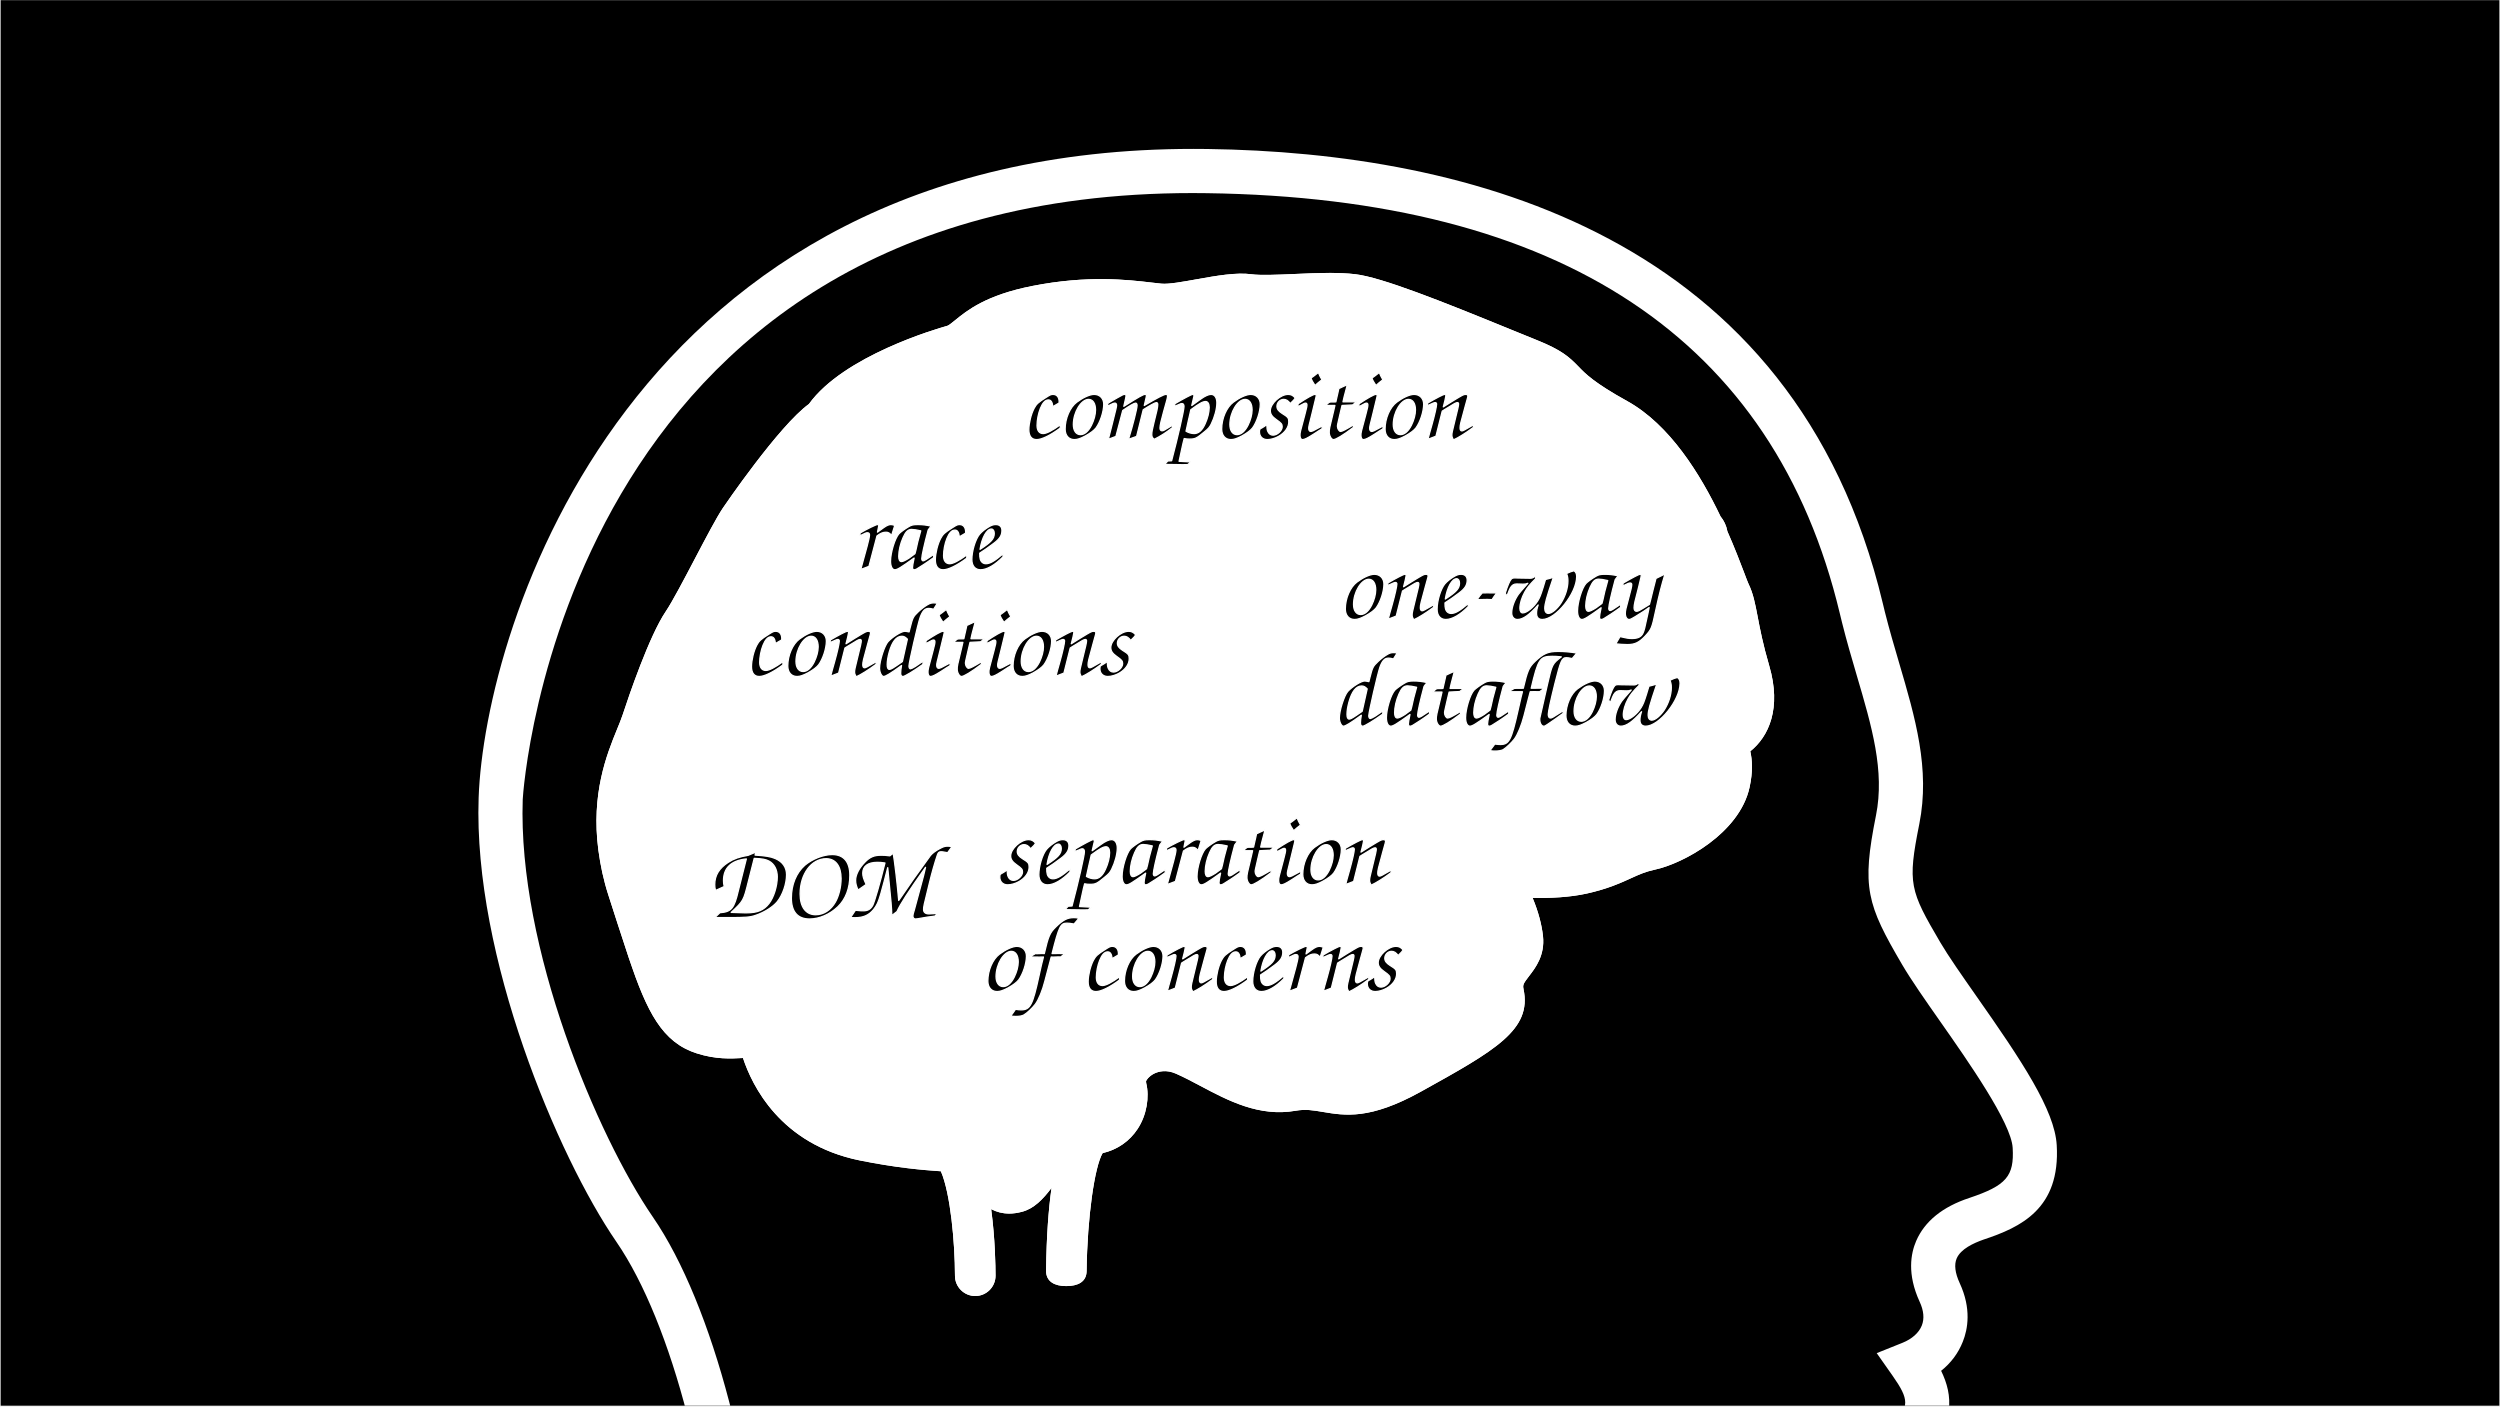
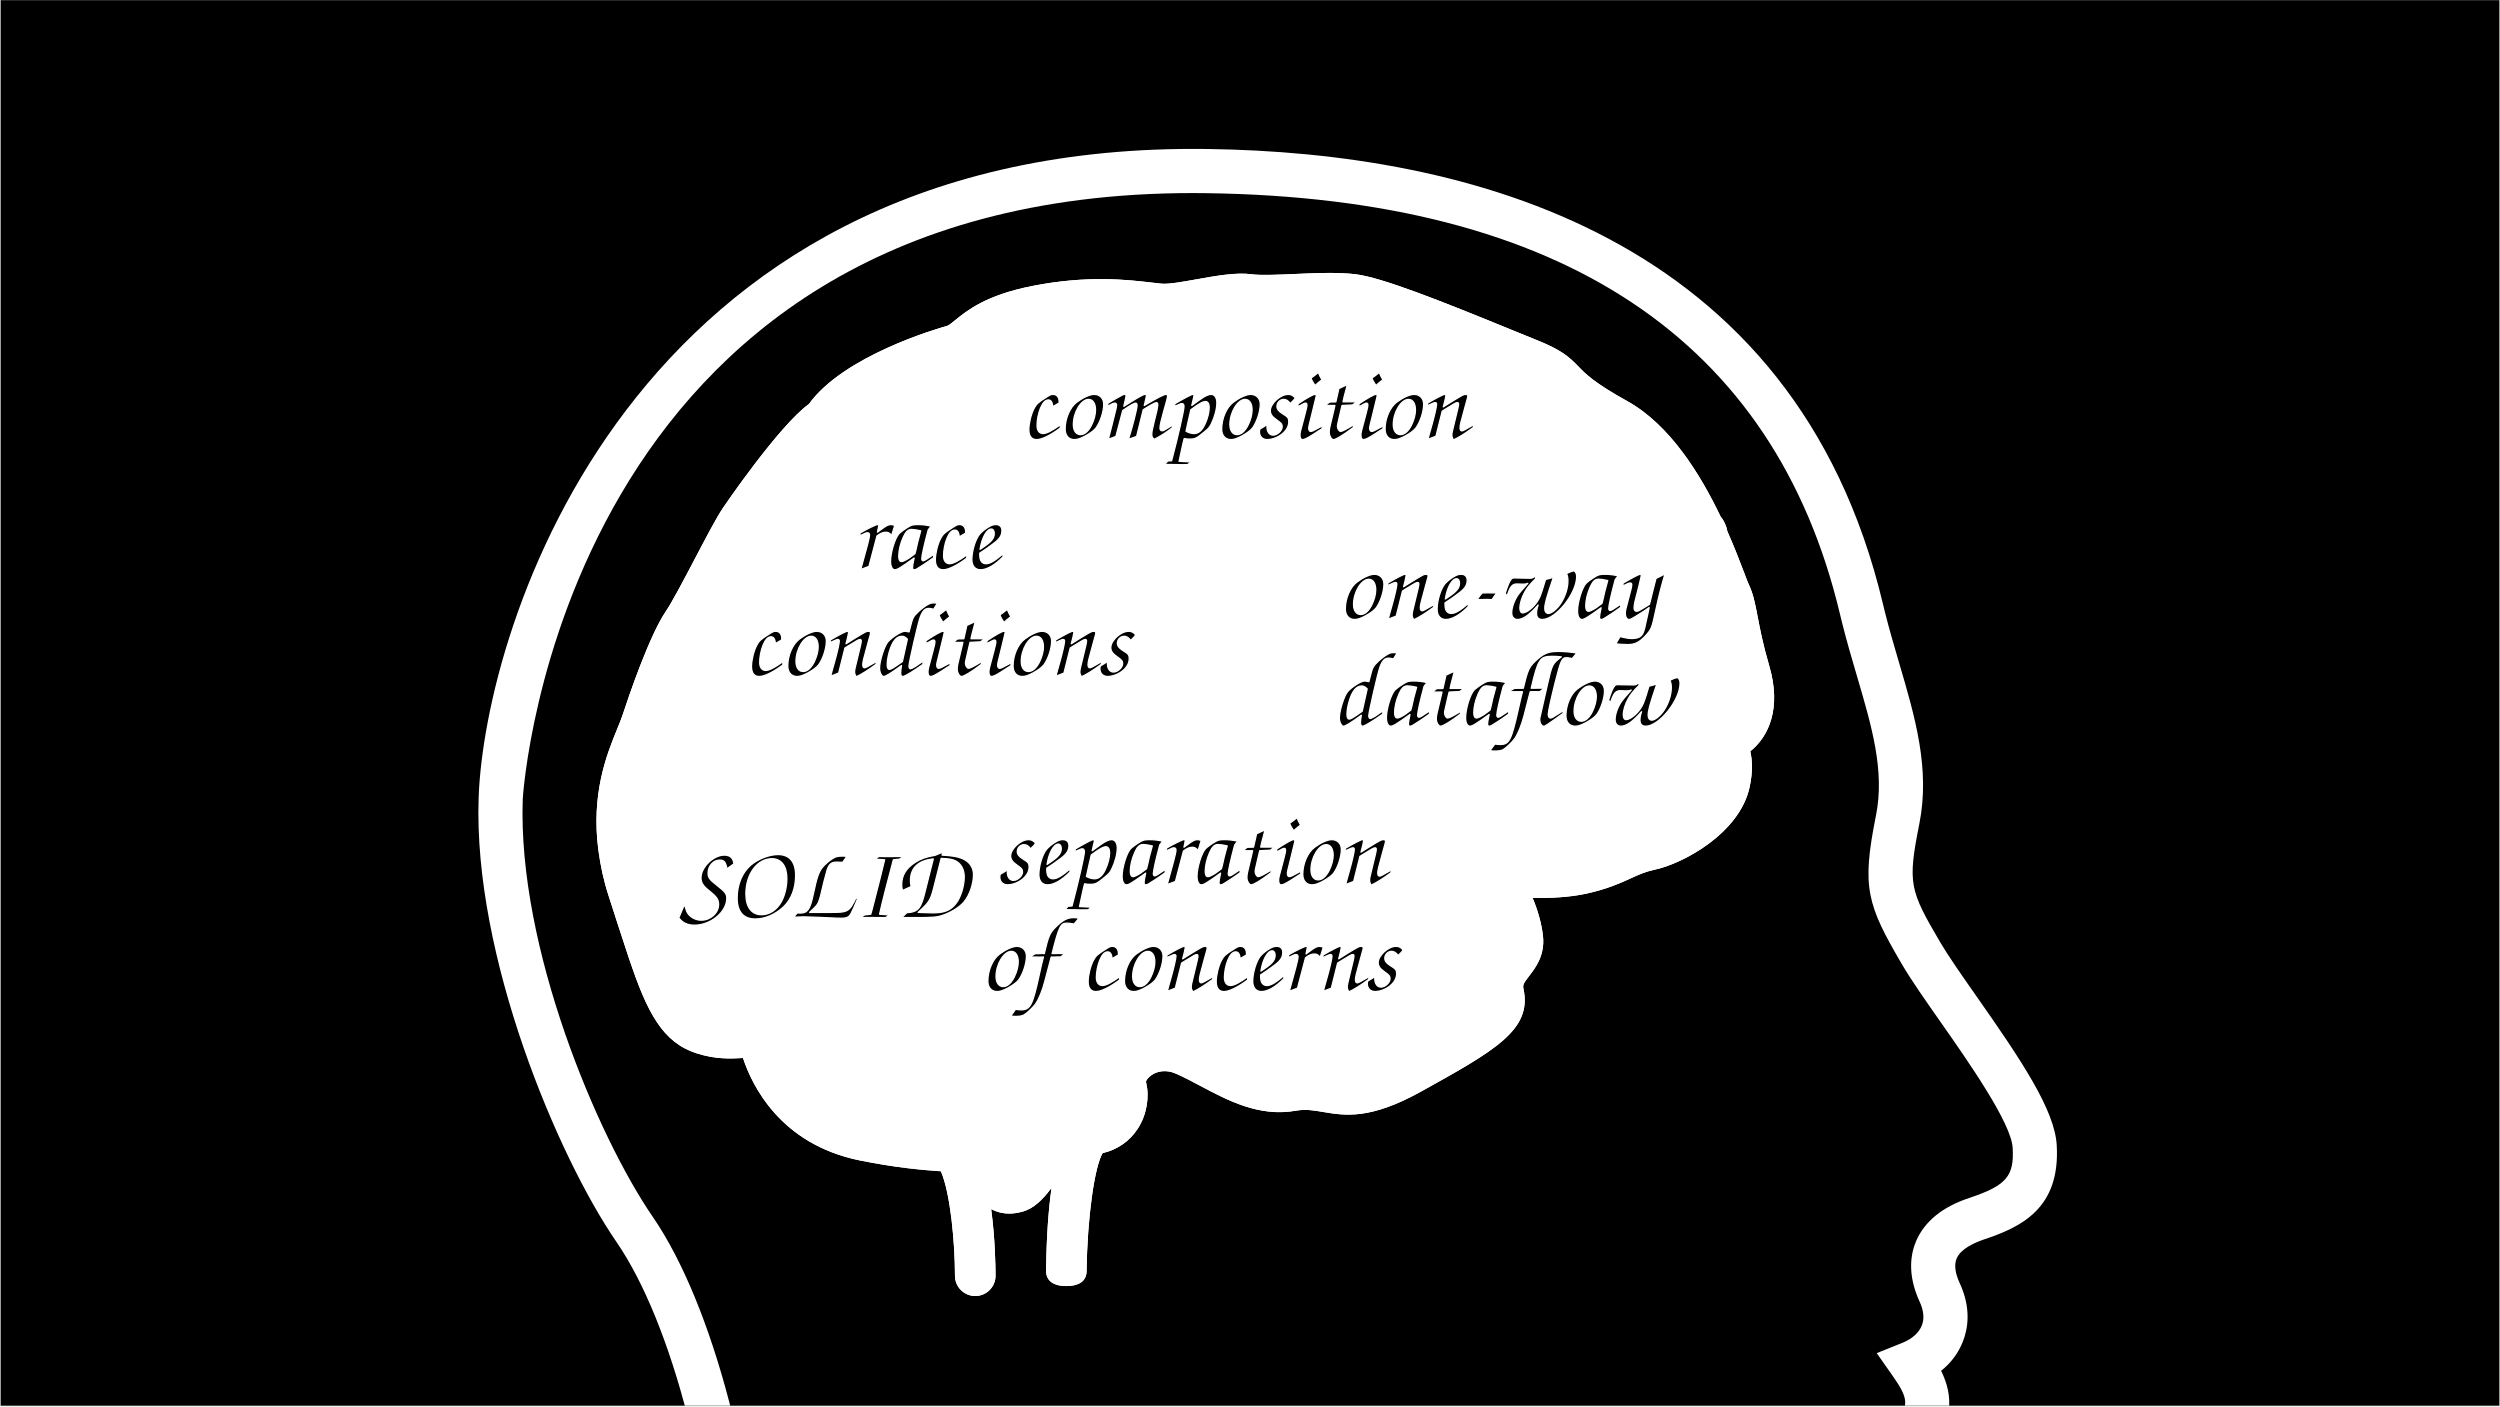
<svg xmlns="http://www.w3.org/2000/svg" viewBox="0 0 1921 1081" fill-rule="evenodd" clip-rule="evenodd" stroke-linejoin="round" stroke-miterlimit="1.414">
  <g transform="translate(-5909.49 .13)">
    <path d="M5910 0h1920v1080H5910z" />
    <clipPath id="a">
      <path d="M5910 0h1920v1080H5910z" />
    </clipPath>
    <g clip-path="url(#a)">
      <path d="M7427.993 765.095c-10.996-15.713-21.397-30.56-27.574-41.08-23.432-39.977-25.333-45-16.136-90.982 8.467-42.37-3.19-81.956-15.526-123.85-3.716-12.624-7.517-25.554-10.893-38.976l-1.663-6.872c-67.77-283.485-319.627-346.233-518.985-348.982-3.597-.05-7.143-.068-10.69-.068-433.974 0-544.776 368.462-549.255 498.691-4.208 121.525 60.694 275.46 105.863 341.126 43.031 62.612 75.83 190.042 79.75 309.667 3.835 116.57-139.29 349.372-140.733 351.747-4.92 7.975-2.477 18.495 5.498 23.416 2.783 1.697 5.87 2.545 8.908 2.545 5.684 0 11.233-2.884 14.457-8.144 6.108-9.842 149.946-243.831 145.772-370.582-4.106-125.734-39.332-260.46-85.688-327.823-42.641-62.103-103.862-206.874-99.942-320.78.17-4.684 29.643-465.926 514.878-465.926 3.53 0 7.144.034 10.707.084 272.456 3.75 436.113 112.397 486.457 322.92l1.765 7.228c3.461 13.863 7.398 27.25 11.232 40.316 11.623 39.416 21.635 73.454 14.813 107.611-11.114 55.52-7.143 68.246 20.159 114.823 6.855 11.69 17.63 27.098 29.049 43.387 21.77 31.052 54.688 78.053 55.808 97.227 1.29 21.889-4.921 29.015-33.207 38.517-20.65 6.788-34.41 17.987-40.944 33.088-4.157 9.672-7.075 25.452 2.647 46.662 3.19 6.787 3.767 13.066 1.68 18.326-2.223 5.6-7.601 10.35-14.762 13.235l-19.887 7.975 12.285 17.477c12.845 18.325 12.845 23.925-.101 36.82-27.37 27.32-18.377 51.244-13.541 63.97l1.357 3.733c2.868 8.654 9.112 66.345-18.037 80.598-14.677 7.636-55.281 12.896-91.101 17.477-53.568 6.957-104.2 13.405-125.58 30.712-39.197 31.9-57.115 95.022-45.678 160.688 3.274 18.834-1.324 35.633-7.704 58.879-7.143 25.961-16.035 58.37-16.764 106.05-.17 9.333 7.313 16.968 16.68 16.968h.27c9.265 0 16.816-7.296 16.969-16.459.661-43.438 8.586-72.114 15.56-97.566 6.973-25.282 12.997-47.34 8.416-73.641-9.367-53.959 3.851-104.354 33.647-128.618 13.88-11.199 68.568-18.156 108.51-23.416 44.237-5.6 82.466-10.52 102.59-21.04 47.714-25.113 40.621-102.657 34.41-121.322a132.035 132.035 0 0 0-1.798-4.92c-3.936-10.52-6.108-16.29 5.786-28.168 24.18-24.094 22.534-45.813 13.32-64.648 7.5-5.939 13.218-13.574 16.68-22.398 3.886-9.671 6.651-25.452-2.393-44.965-3.597-7.805-4.377-14.253-2.324-19.004 3.156-7.296 12.895-11.708 20.531-14.423 28.76-9.502 59.219-23.755 56.334-72.623-1.544-26.81-26.623-64.479-61.882-114.687z" fill="#fff" fill-rule="nonzero" />
      <path d="M7080.16 759.758c-.64-3.04-.203-4.07 4.318-9.93 4.88-6.315 12.222-15.871 10.663-30.572-.92-8.637-3.554-18.848-7.966-29.402 13.158.202 28.576-.452 41.796-3.43 16.026-3.601 25.692-8.029 33.455-11.583 6.283-2.884 11.256-5.145 18.817-6.782 21.514-4.614 64.9-27.859 72.617-63.17 2.728-12.409 2.011-21.295.561-27.718 14.312-11.443 24.055-33.206 14.592-65.601-4.88-16.697-7.14-28.451-8.933-37.899-1.902-9.93-3.398-17.756-7-25.115-.685-1.434-1.746-4.334-3.258-8.325-2.962-7.794-7.296-19.175-13.002-32.099-.795-4.427-2.619-8.216-5.269-11.443-15.465-32.364-38.958-70.48-71.697-88.611-25.442-14.094-32.083-20.984-37.4-26.503-7.358-7.608-13.188-12.783-32.161-20.422l-20.204-8.216c-53.177-21.763-98.855-39.957-119.2-42.373-13.702-1.621-30.664-.873-47.049-.14-12.674.56-25.8 1.122-32.63.187-11.676-1.59-27 1.138-41.904 3.804-10.243 1.84-21.873 4.006-27.376 3.414-2.213-.203-4.723-.5-7.53-.842-18.333-2.151-49.03-5.784-91.682 2.619-35.576 7.031-49.965 18.708-59.46 26.44-2.01 1.621-4.77 3.866-5.659 4.116-8.278 2.307-79.834 23.088-106.524 60.145-23.042 16.618-65.695 79.273-66.147 79.96-4.88 7.295-12.893 22.558-21.39 38.74-8.23 15.683-17.569 33.455-22.34 40.486-12.892 18.989-28.747 65.867-33.299 79.757-1.06 3.243-2.572 6.86-4.24 10.944-8.029 19.534-20.033 49.794-14.39 92.806.078.265.032.56.125.826 1.466 10.726 3.71 22.012 7.748 34.375l6.844 21.233c3.087 9.65 5.924 18.303 8.7 26.534.077.218.14.42.217.64 13.72 40.595 25.334 64.229 52.023 72.647 14.608 4.677 25.91 4.053 34.968 3.586h.514c6.891 20.89 28.576 66.256 89.72 78.728 27.89 5.612 48.078 7.327 62.327 8.262 7.42 16.993 10.819 55.344 10.835 80.287 0 8.574 6.984 15.59 15.59 15.59 8.62 0 15.589-7.016 15.589-15.59 0-6.86-.296-28.529-3.367-51.134 4.193 2.183 8.792 3.43 13.78 3.43 3.119 0 6.393-.468 9.807-1.403 9.135-2.339 16.15-9.51 22.808-18.396-2.292 16.369-3.867 36.791-4.194 63.45-.14 8.73 6.75 12.004 15.356 12.004h.202c8.528 0 15.481-2.962 15.59-11.536.515-41.47 6.158-80.287 12.3-90.577 11.256-2.65 20.735-9.198 26.94-18.707 6.906-10.445 9.244-24.476 6.516-35.233-.047-.468-.016-.935-.094-1.403.265-.78 2.027-3.586 6.065-5.768 3.601-1.715 9.478-3.274 16.961 0 6.205 2.806 12.488 6.08 18.88 9.51 21.123 11.224 45.1 23.852 72.944 19.019 7.857-1.403 13.687-.312 21.061.935 16.962 2.806 36.137 6.08 75.22-15.59 57.012-31.646 85.635-47.548 78.916-78.883v-.078zm-174.948-518.17c14.452-.64 30.805-1.372 41.999-.047 17.788 2.104 76.155 25.988 111.045 40.252l20.376 8.294c14.17 5.69 16.728 8.34 21.358 13.142 6.423 6.673 15.23 15.777 44.742 32.146 13.703 7.592 25.66 20.407 35.919 34.983-3.04-1.652-5.69-3.336-7-5.113-13.984-18.957-29.418-28.108-45.413-27.142-12.082.686-21.217 6.922-27.406 12.97-7.016-3.023-14.53-4.582-22.044-4.13-1.216-2.26-2.728-5.675-3.929-8.403-6.485-14.748-16.307-37.057-42.435-50.277-22.153-11.193-33.097-10.242-43.215-8.122-3.398.67-4.77.982-13.687-5.706-22.933-17.164-48.422-9.619-67.005-4.131-5.846 1.73-14.498 4.271-16.322 4.256-11.708-8.559-.842-31.57-.406-32.474 4.288-.124 8.7-.296 13.423-.499zm-114.49 6.376c3.117.358 5.892.701 8.355.935 9.62.873 22.34-1.403 35.732-3.788 7.81-1.388 16.821-2.962 23.93-3.54-5.425 18.366-5.815 42.857 15.029 58.135 13.017 9.572 28.576 4.942 43.604.499 17.554-5.207 29.776-8.076 39.458-.81 16.977 12.674 26.705 13.718 38.662 11.286 4.459-.935 8.668-1.762 22.87 5.425 16.151 8.154 22.418 22.418 27.968 35 5.316 12.066 13.22 30.29 33.502 27.078 9.26-1.45 18.52 6.595 21.873 15.34 3.102 8.2.966 14.733-6.408 19.41-17.632 11.256-50.635 6.33-79.523-24.663-5.877-6.314-15.761-6.641-22.028-.78-6.298 5.862-6.657 15.73-.78 22.029 26.768 28.732 56.201 40.018 81.223 40.018 14.576 0 27.64-3.819 37.82-10.273 19.784-12.565 27.173-34.859 18.833-56.825-1.512-3.975-3.57-7.592-5.846-11.022 1.637-1.184 3.367-2.135 5.082-2.229 4.973.016 11.583 5.223 18.474 14.545 9.15 12.394 25.426 18.396 39.785 23.697 5.674 2.089 13.656 5.082 17.304 7.436 6.735 14.67 11.77 27.906 14.997 36.433 2.011 5.285 3.492 9.104 4.397 10.96 1.777 3.616 2.821 9.057 4.38 17.273 1.824 9.572 4.334 22.667 9.635 40.783 5.752 19.69.405 28.435-3.804 32.13-4.24-1.777-10.648-9.089-13.095-29.636-2.48-20.906-10.336-36.511-23.338-46.395-16.9-12.861-35.716-10.383-37.774-10.086-8.512 1.31-14.343 9.275-13.033 17.787 1.31 8.512 9.26 14.312 17.788 13.033.062 0 7.795-.748 14.155 4.1 6.018 4.568 9.79 13.065 11.24 25.256 2.822 23.743 10.726 40.58 23.51 49.996 2.884 2.12 5.69 3.523 8.418 4.661 1.154 3.243 2.385 7.437.265 17.087-3.85 17.6-31.772 35.716-48.718 39.348-10.897 2.323-18.193 5.675-25.255 8.902-7.436 3.414-14.467 6.625-27.329 9.51-18.193 4.084-43.37 2.603-54.766 1.605-7-8.278-15.278-16.088-25.334-22.698a85.902 85.902 0 0 0-1.98-1.279c22.715-8.356 45.632-24.647 54.627-54.08 2.525-8.232-2.12-16.946-10.352-19.456-8.262-2.557-16.961 2.135-19.456 10.351-7.39 24.133-30.898 33.908-48.577 37.618 6.438-11.755 11.583-26.004 5.332-39.582-3.586-7.842-12.878-11.365-20.72-7.748-7.81 3.601-11.27 12.768-7.67 20.578.843 4.147-7.14 16.728-10.133 21.467-.92 1.434-1.73 2.806-2.572 4.194-10.71-1.2-22.044-.343-34.625 4.147-11.162 3.944-23.712 2.12-36.043-2.729 5.456-.608 10.46-3.928 12.706-9.353 2.463-5.893 1.013-12.457-3.134-16.79-.203-2.51.031-9.573 5.472-24.258 16.182-43.807-12.331-109.221-38.818-127.103-11.552-7.795-27.5-9.743-41.547-11.443-5.628-.686-13.47-1.637-18.068-2.93 12.69-33.643-.125-61.673-35.358-77.045-2.073-.92-4.162-2.479-6.064-4.552-20.22-22.06-50.838-23.338-72.165-14.826-9.104 3.633-15.854 5.238-19.783 5.394 1.7-2.104 3.866-4.443 5.44-6.142 8.435-9.167 25.973-28.233 9.635-46.816-6.47-7.343-14.639-12.176-23.01-15.605 5.394-2.152 12.082-4.178 20.313-5.971 21.607 5.113 29.2 18.926 33.72 27.329 2.308 4.302 4.506 8.465 9.432 11.1 14.483 7.7 27.579 2.416 35.405-.842 2.291-.936 5.705-2.011 6.843-2.011h.078c.983 0 1.497 1.699 2.807 7.358 2.167 9.338 5.44 23.073 22.09 33.409 3.274 2.026 7.468 6.625 11.895 11.474 12.519 13.734 31.538 34.624 65.773 34.624 10.024 0 21.342-1.777 34.173-6.08 8.169-2.728 12.58-11.552 9.852-19.72-2.728-8.17-11.552-12.613-19.72-9.853-37.463 12.487-51.836-3.274-67.036-19.97-5.94-6.517-11.552-12.675-18.52-16.993-5.426-3.352-6.361-6.595-8.139-14.265-1.793-7.78-4.52-19.518-16.68-27.11-14.11-8.793-27.423-3.274-35.358.015-3.071 1.278-5.02 2.011-6.345 2.339-2.23-4.1-5.69-10.009-10.99-16.183 14.731-.046 26.689 1.294 36.011 2.386zM6699.1 884.865c-3.82 5.456-10.196 14.654-12.13 15.902-.654.311-1.153.311-1.418.467-.732-1.091-2.136-3.897-4.115-10.6-5.613-19.176-22.418-20.267-41.859-21.514-14.327-.936-33.97-2.183-63.31-8.263-28.903-5.768-45.849-21.514-55.624-36.012 24.648 7.015 53.785-2.65 74.254-9.51 4.817-1.715 9.089-3.118 12.565-4.053 21.67-5.924 40.237-6.86 48.453-2.65 6.267 3.117 18.038 6.235 38.289 11.536 18.879 4.833 56.886 14.654 65.897 20.578-.047 2.65-.733 5.768-2.557 8.575-1.98 2.962-4.88 3.897-8.839 4.52-1.263.157-2.93.468-4.817 1.092-2.198.156-4.552.156-7.203.156-16.525-1.091-27.188 14.81-37.586 29.776zm360.667-154.057c-5.175 6.719-13.843 17.96-10.086 35.482.577 2.697-2.152 6.236-6.86 10.29 2.744-17.602-1.107-26.69-5.3-34.47-2.074-3.85-2.775-5.144-1.076-12.58 3.57-15.575.328-30.666-9.104-42.498-10.586-13.267-28.904-21.826-46.707-21.826-8.621 0-15.59 6.969-15.59 15.59 0 8.621 6.969 15.59 15.59 15.59 8.403 0 17.585 4.162 22.34 10.086 3.539 4.443 4.552 9.713 3.087 16.104-3.991 17.414-.359 26.175 4.038 34.329 2.15 3.975 3.32 6.158 1.933 14.982-3.477 21.934-3.664 22.402-26.674 39.862-28.904 15.902-40.643 13.875-54.097 11.693-8.73-1.56-18.551-3.274-31.709-.936-17.289 3.118-34.594-6.08-52.88-15.901-7.156-3.742-14.187-7.483-21.124-10.601-21.873-9.354-41.718-2.495-53.005 7.171-2.308 2.027-4.21 4.21-5.956 6.548-13.89-6.08-34.406-12.004-64.556-19.8-12.66-3.273-28.39-7.357-31.944-9.15-15.23-7.733-36.105-6.766-54.626-3.32.733-4.865-.561-9.947-4.396-13.595-.125-.125-12.394-12.456-7.343-30.899 1.668-3.68 3.102-7.795 4.614-12.643 1.435-4.63 4.256-13.781 6.61-17.305 4.303-.015 14.11 1.855 20.797 3.212 8.7 1.777 18.614 3.757 28.218 4.178 7.405 19.471 23.4 34.578 46.52 43.137 4.879 1.808 17.428 6.017 28.45 6.017 5.628 0 10.866-1.091 14.483-4.193 6.548-5.582 7.327-15.434 1.715-21.966-3.929-4.615-9.93-6.377-15.48-5.036-4.911-.436-35.218-4.225-45.647-26.72 2.572-2.401 4.91-5.208 6.688-8.902 2.12-4.412 3.383-10.04 4.178-15.917 12.082 6.251 25.13 9.12 39.832 5.737 30.758-7.11 68.532-12.971 88.3 4.723.062.063.155.078.218.14.078.063.093.157.171.219 23.775 19.861 13.86 42.622 12.581 45.288-3.82 7.623-.78 16.946 6.829 20.843a15.489 15.489 0 0 0 7.093 1.715c5.659 0 11.13-3.087 13.89-8.48 8.216-16.042 14.545-54.112-20.391-83.312-.172-.14-.374-.156-.546-.296-30.275-26.222-75.142-20.391-115.16-11.162-17.399 3.975-33.55-11.77-58.182-38.304-6.267-6.75-12.674-13.516-19.378-20.127-19.923-19.674-19.003-40.283-17.71-69.187.39-9.104.811-17.897.546-27.484-1.231-43.807-29.542-54.704-44.352-54.704h-.14c-8.56 0-15.513 5.83-15.59 14.389-.078 8.62 6.843 14.592 15.449 14.654.125 0 12.737.39 13.407 25.49.25 8.807-.156 17.397-.514 25.77-.905 20.157-1.684 40.735 5.752 60.705-.078.39-.125.593-.202.998-4.677 24.96-11.646 41.562-30.416 41.562-5.565 0-12.129-1.902-19.082-3.928-14.373-4.21-32.208-9.401-51.898-.53-8.09 3.616-14.015 10.086-17.164 18.692-8.808 24.257 7.732 60.581 11.13 67.612a15.597 15.597 0 0 0 14.032 8.793c2.276 0 4.583-.5 6.781-1.56 7.748-3.74 10.99-13.063 7.265-20.812-9.198-19.097-12.97-40.61-9.276-44.305 8.777-3.929 17.273-1.793 30.4 2.026 8.746 2.541 17.788 5.176 27.796 5.176 30.884 0 45.912-20.454 53.567-39.598 5.721 5.737 11.302 11.661 16.68 17.46 5.831 6.283 11.724 12.566 17.757 18.49.686 8.216.296 21.436-1.263 25.115-4.255 2.526-22.433-1.154-31.132-2.93-14.78-3.025-27.594-5.644-38.008-2.183-15.356 5.066-20.952 23.088-25.442 37.57-1.076 3.446-2.541 8.154-3.305 9.542-.328.576-.359 1.216-.593 1.808-.249.592-.686 1.045-.857 1.684-.203.701-.187 1.325-.359 2.026-.03.203-.078.39-.109.593-7.342 30.446 9.136 51.976 14.608 58.01-1.014.342-1.933.638-2.993.966-17.757 6.08-47.471 16.057-61.533 6.86-18.63-12.176-32.723-11.49-45.1-10.805-7.874.421-14.718.764-23.9-2.182-12.674-4.038-20.36-19.191-30.977-50.121.811-4.895 2.79-10.29 4.319-11.225 0 .016 1.418-.218 4.88 1.357 7.856 3.601 17.101.171 20.671-7.64 3.601-7.825.187-17.086-7.639-20.671-15.652-7.218-26.986-3.913-33.751.14-.281.172-.484.405-.749.577l-4.35-13.454c-2.275-6.953-3.897-13.516-5.144-19.814 7.982 9.868 21.405 17.538 36.59 17.538h.794c16.198 0 30.197-8.933 38.382-20.423 4.926-6.906 8.559-18.349 12.394-28.342 11.084-28.825 17.881-40.361 31.32-37.181 8.418 1.933 16.758-3.15 18.707-11.552 1.933-8.387-3.29-16.51-11.676-18.458-42.108-9.681-57.947 32.224-67.457 56.965-2.962 7.716-6.033 16.727-8.668 20.406-2.307 3.228-7.436 7.406-13.423 7.406h-.343c-6.64 0-11.443-4.428-12.752-6.158-9.245-12.3-19.004-16.822-26.16-17.196 1.466-18.801 6.704-33.69 11.49-45.506 4.49 4.91 10.492 8.699 18.77 8.699 1.84 0 3.773-.172 5.815-.561 24.756-4.708 27.703-26.472 29.854-42.389 1.73-12.783 3.54-26.003 12.986-38.163 20.953-26.924 37.307-26.347 52.257-23.478 10.99 2.167 17.866-2.557 20.953-5.566 10.351-10.07 7.748-25.816 4.988-42.513-1.029-6.298-2.322-14.155-1.902-17.492 2.152-16.79 25.801-39.769 36.293-43.464 14.28 25.271 31.99 27.579 35.498 27.766l3.071-.078c72.508-3.072 82.922 7.498 84.372 10.834 5.83 13.454 13.796 19.706 20.188 24.773 7.577 6.033 13.579 10.647 18.926 31.88 6.766 26.908 1.668 36.278-.047 38.585-.67.889-2.432 2.728-7.748 2.946-8.605.375-15.262 6.58-14.888 15.185.359 8.387 7.25 12.768 15.543 12.768h.702c12.97 0 24.101-4.116 31.382-13.86 10.725-14.42 12.518-34.188 5.285-62.966-7.328-29.106-17.835-39.333-29.777-48.827-5.129-4.085-8.216-6.532-10.944-12.815-12.83-29.605-62.156-31.803-113.602-29.652-1.668-.748-6.641-3.679-11.926-13.937-5.612-10.897-16.68-16.057-29.433-13.797-26.191 4.615-60.192 42.28-63.856 70.684-.997 7.857.484 16.93 2.074 26.518.514 3.102 1.216 7.312 1.637 11.006-21.062-2.213-47.112 2.183-73.677 36.324-14.623 18.802-17.305 38.647-19.27 53.13-.576 4.24-1.371 10.133-3.008 13.579-.826-1.918-1.621-4.163-2.167-5.66-.966-2.696-2.198-6.017-3.897-9.213 7.576-20.906 15.901-40.923 21.7-49.482 5.769-8.496 14.686-25.504 24.149-43.495 7.748-14.748 15.761-29.994 19.721-35.934 16.665-24.944 49.575-67.176 58.648-72.134l5.847-5.378c13.828-21.623 60.145-41.126 88.986-49.373 8.293-.202 27.36 1.341 37.836 9.931-1.778 2.37-4.646 5.472-6.58 7.577-7.794 8.465-17.49 19.004-16.072 32.52.561 5.331 3.165 13.064 12.378 19.596 17.757 12.628 40.393 3.57 52.537-1.294 11.443-4.552 27.454-4.147 37.618 6.938 4.88 5.331 10.461 9.384 16.572 12.035 23.806 10.398 24.492 22.963 18.225 38.631-4.849 12.066-2.245 20.734.795 25.863 8.044 13.595 25.863 15.777 43.12 17.866 10.056 1.216 22.543 2.744 27.875 6.345 16.915 11.412 37.384 62.359 27.017 90.452-11.006 29.76-7.842 44.976-2.292 52.895a147.312 147.312 0 0 1-23.82-18.318c-12.582-11.957-23.557-17.18-34.033-19.643 22.371-31.912 13.049-55.686 11.63-58.85-3.445-7.608-12.113-10.789-19.861-7.749-7.748 3.103-11.552 12.082-8.793 19.97.265.749 5.753 18.054-22.465 44.462-7.358 1.139-15.511 3.991-24.46 7.28-15.403 5.644-34.578 12.597-45.569 7.453-4.957-2.339-8.777-7.499-11.708-15.808-8.699-24.71-9.431-47.33-10.04-65.508-.716-21.763-1.527-46.457-25.192-50.9-8.559-1.606-16.603 3.99-18.193 12.44-1.466 7.78 3.133 15.294 10.46 17.694 1.185 4.163 1.528 14.218 1.762 21.795.64 19.222 1.497 45.584 11.786 74.83 5.752 16.338 15.122 27.64 27.827 33.643 22.855 10.757 48.765 1.278 69.593-6.36 6.594-2.417 16.65-6.112 19.643-5.94 3.227.156 6.251.25 9.15.327 16.12.421 23.479.624 36.995 13.47 35.841 34.016 76.327 47.58 108.302 36.105 10.835-3.85 19.783-4.037 29.87-.795l.545.156c.047.016.125.016.187.031 10.32 3.477 21.92 10.554 37.961 21.093 27.703 18.224 37.696 47.284 39.24 61.564.171 2.026-.484 3.242-4.397 8.325z" fill="#fff" fill-rule="nonzero" />
      <path d="M6922.423 390.235c-.156-7.03-5.067-13.313-12.238-14.888-8.371-1.824-16.728 3.477-18.567 11.88-1.325 6.017-2.432 27.032 38.569 44.898 25.941 11.318 25.941 11.35 25.676 44.29-.343 43.308 36.885 47.221 66.802 50.292 30.696 3.165 65.492 6.907 88.643 40.736 9.276 13.579 23.197 17.726 33.362 20.516 3.476.967 8.73 3.04 9.712 3.913 0 0 .28 1.965.28 3.757-.046 8.606 6.891 18.287 15.513 18.287h.062c8.59 0 15.558-9.572 15.59-18.162.109-26.83-21.374-35.357-32.91-38.522-8.091-2.23-13.19-3.773-15.886-7.717-31.289-45.771-77.465-50.51-111.186-53.987-35.576-3.648-38.912-6.641-38.803-18.957.359-47.034-5.02-55.905-44.415-73.069-14.857-6.47-19.16-11.677-20.204-13.267zM6926.18 721.75c-5.58-6.532-15.434-7.296-21.981-1.7-6.532 5.582-7.312 15.435-1.7 21.982 6.735 7.873 13.486 18.459 15.013 23.307-3.694 8.044-1.122 14.062.92 17.117 6.111 9.183 16.291 7.468 21.155 6.688 7.094-1.09 10.96-1.247 13.782 1.56 3.024 2.805 6.921 4.364 10.834 4.364 4.085 0 8.138-1.559 11.21-4.832 5.986-6.127 5.814-16.011-.36-21.997-8.885-8.606-19.112-10.85-27.5-11.007-3.413-12.238-12.518-25.115-21.373-35.482z" fill="#fff" fill-rule="nonzero" />
      <path d="M6932.08 209.61c6.65.02 13.01.28 18.79.97 20.35 2.41 66.03 20.61 119.2 42.37l20.21 8.21c18.97 7.64 24.8 12.82 32.16 20.43 5.32 5.52 11.96 12.41 37.4 26.5 32.74 18.13 56.23 56.25 71.7 88.61 2.65 3.23 4.47 7.02 5.27 11.44 5.7 12.93 10.03 24.31 13 32.1 1.51 3.99 2.57 6.89 3.26 8.33 3.6 7.36 5.09 15.18 6.99 25.11 1.8 9.45 4.06 21.21 8.94 37.9 9.46 32.4-.28 54.16-14.6 65.6 1.46 6.43 2.17 15.31-.56 27.72-7.71 35.31-51.1 58.56-72.61 63.17-7.56 1.64-12.54 3.9-18.82 6.78-7.76 3.56-17.43 7.98-33.46 11.59-13.21 2.97-28.63 3.63-41.79 3.43 4.41 10.55 7.05 20.76 7.97 29.4 1.55 14.7-5.79 24.26-10.67 30.57-4.52 5.86-4.95 6.89-4.32 9.93v.08c6.72 31.38-21.9 47.27-78.91 78.88-39.08 21.67-58.26 18.43-75.22 15.53-7.38-1.25-13.21-2.25-21.063-.87-27.843 4.89-51.82-7.8-72.944-19.04-6.392-3.38-12.674-6.75-18.879-9.43-7.483-3.32-13.361-1.84-16.962 0-4.037 2.07-5.799 4.86-6.064 5.77.078.43.047.84.093 1.28 2.729 10.88.39 24.77-6.516 35.35-6.205 9.51-15.683 16.05-26.939 18.6-6.142 10.34-11.786 49.09-12.3 90.62-.109 8.55-7.062 11.56-15.59 11.56h-.203c-8.605 0-15.496-3.34-15.356-11.99.328-26.66 1.902-47.19 4.194-63.42-6.657 8.81-13.672 16.06-22.808 18.36-3.414.88-6.688 1.31-9.806 1.31-4.988 0-9.587-1.2-13.781-3.41 3.071 22.63 3.368 44.3 3.368 51.2 0 8.6-6.969 15.59-15.59 15.59-8.606 0-15.59-6.97-15.59-15.59-.015-25.03-3.414-63.34-10.835-80.24-14.249-1-34.437-2.76-62.327-8.41-61.143-12.38-82.828-57.69-89.719-78.6h-.514c-9.058.48-20.36 1.06-34.968-3.59-26.689-8.51-38.304-32.09-52.023-72.69-.019-.06-.038-.11-.056-.16l-.106-.32c-.018-.05-.036-.11-.056-.16-2.775-8.23-5.612-16.88-8.699-26.53l-6.844-21.24c-4.038-12.36-6.283-23.65-7.748-34.37-.093-.27-.047-.56-.125-.83-5.643-43.01 6.361-73.27 14.39-92.8 1.668-4.09 3.18-7.71 4.24-10.95 4.552-13.89 20.407-60.77 33.3-79.76 4.77-7.03 14.108-24.8 22.34-40.48 8.496-16.18 16.509-31.45 21.389-38.74.452-.69 43.105-63.34 66.147-79.96 26.689-37.06 98.246-57.84 106.524-60.15.889-.24 3.648-2.49 5.659-4.11 9.494-7.73 23.883-19.41 59.459-26.44 42.653-8.4 73.35-4.77 91.683-2.62 2.806.34 5.316.64 7.53.84 5.503.59 17.133-1.57 27.375-3.41 14.904-2.67 30.229-5.4 41.905-3.81 6.829.94 19.955.38 32.63-.18 9.215-.42 18.615-.83 27.515-.83h.74z" fill="#fff" fill-rule="nonzero" />
      <g font-family="'Boogaloo-Regular','Boogaloo',cursive" font-size="82" stroke="#fff">
        <text x="6699.57" y="1654.2" transform="translate(-136.064 -1217.57)">race</text>
        <text x="6615.85" y="1736.2" transform="translate(-136.064 -1217.57)">conditions</text>
      </g>
      <text x="6591.61" y="1654.2" font-family="'Boogaloo-Regular','Boogaloo',cursive" font-size="82" stroke="#fff" transform="translate(101.302 -1317.59)">composition</text>
      <g font-family="'Boogaloo-Regular','Boogaloo',cursive" font-size="82" stroke="#fff">
        <text x="6644.1" y="1654.2" transform="translate(291.993 -1179.37)">one-way</text>
        <text x="6639.5" y="1736.2" transform="translate(291.993 -1179.37)">dataﬂow</text>
      </g>
      <g font-family="'Boogaloo-Regular','Boogaloo',cursive" font-size="82" stroke="#fff">
        <text x="6613.14" y="1654.2" transform="translate(61.223 -975.47)">separation</text>
        <text x="6600.18" y="1736.2" transform="translate(61.223 -975.47)">of concerns</text>
      </g>
      <g>
-         <text x="6688.87" y="1654.2" font-family="'Boogaloo-Regular','Boogaloo',cursive" font-size="82" stroke="#fff" transform="translate(-237.226 -949.236)">DOM</text>
+         <text x="6668.28" y="1654.2" font-family="'Boogaloo-Regular','Boogaloo',cursive" font-size="82" stroke="#fff" transform="translate(-237.226 -949.236)">SOLID</text>
      </g>
    </g>
  </g>
</svg>
